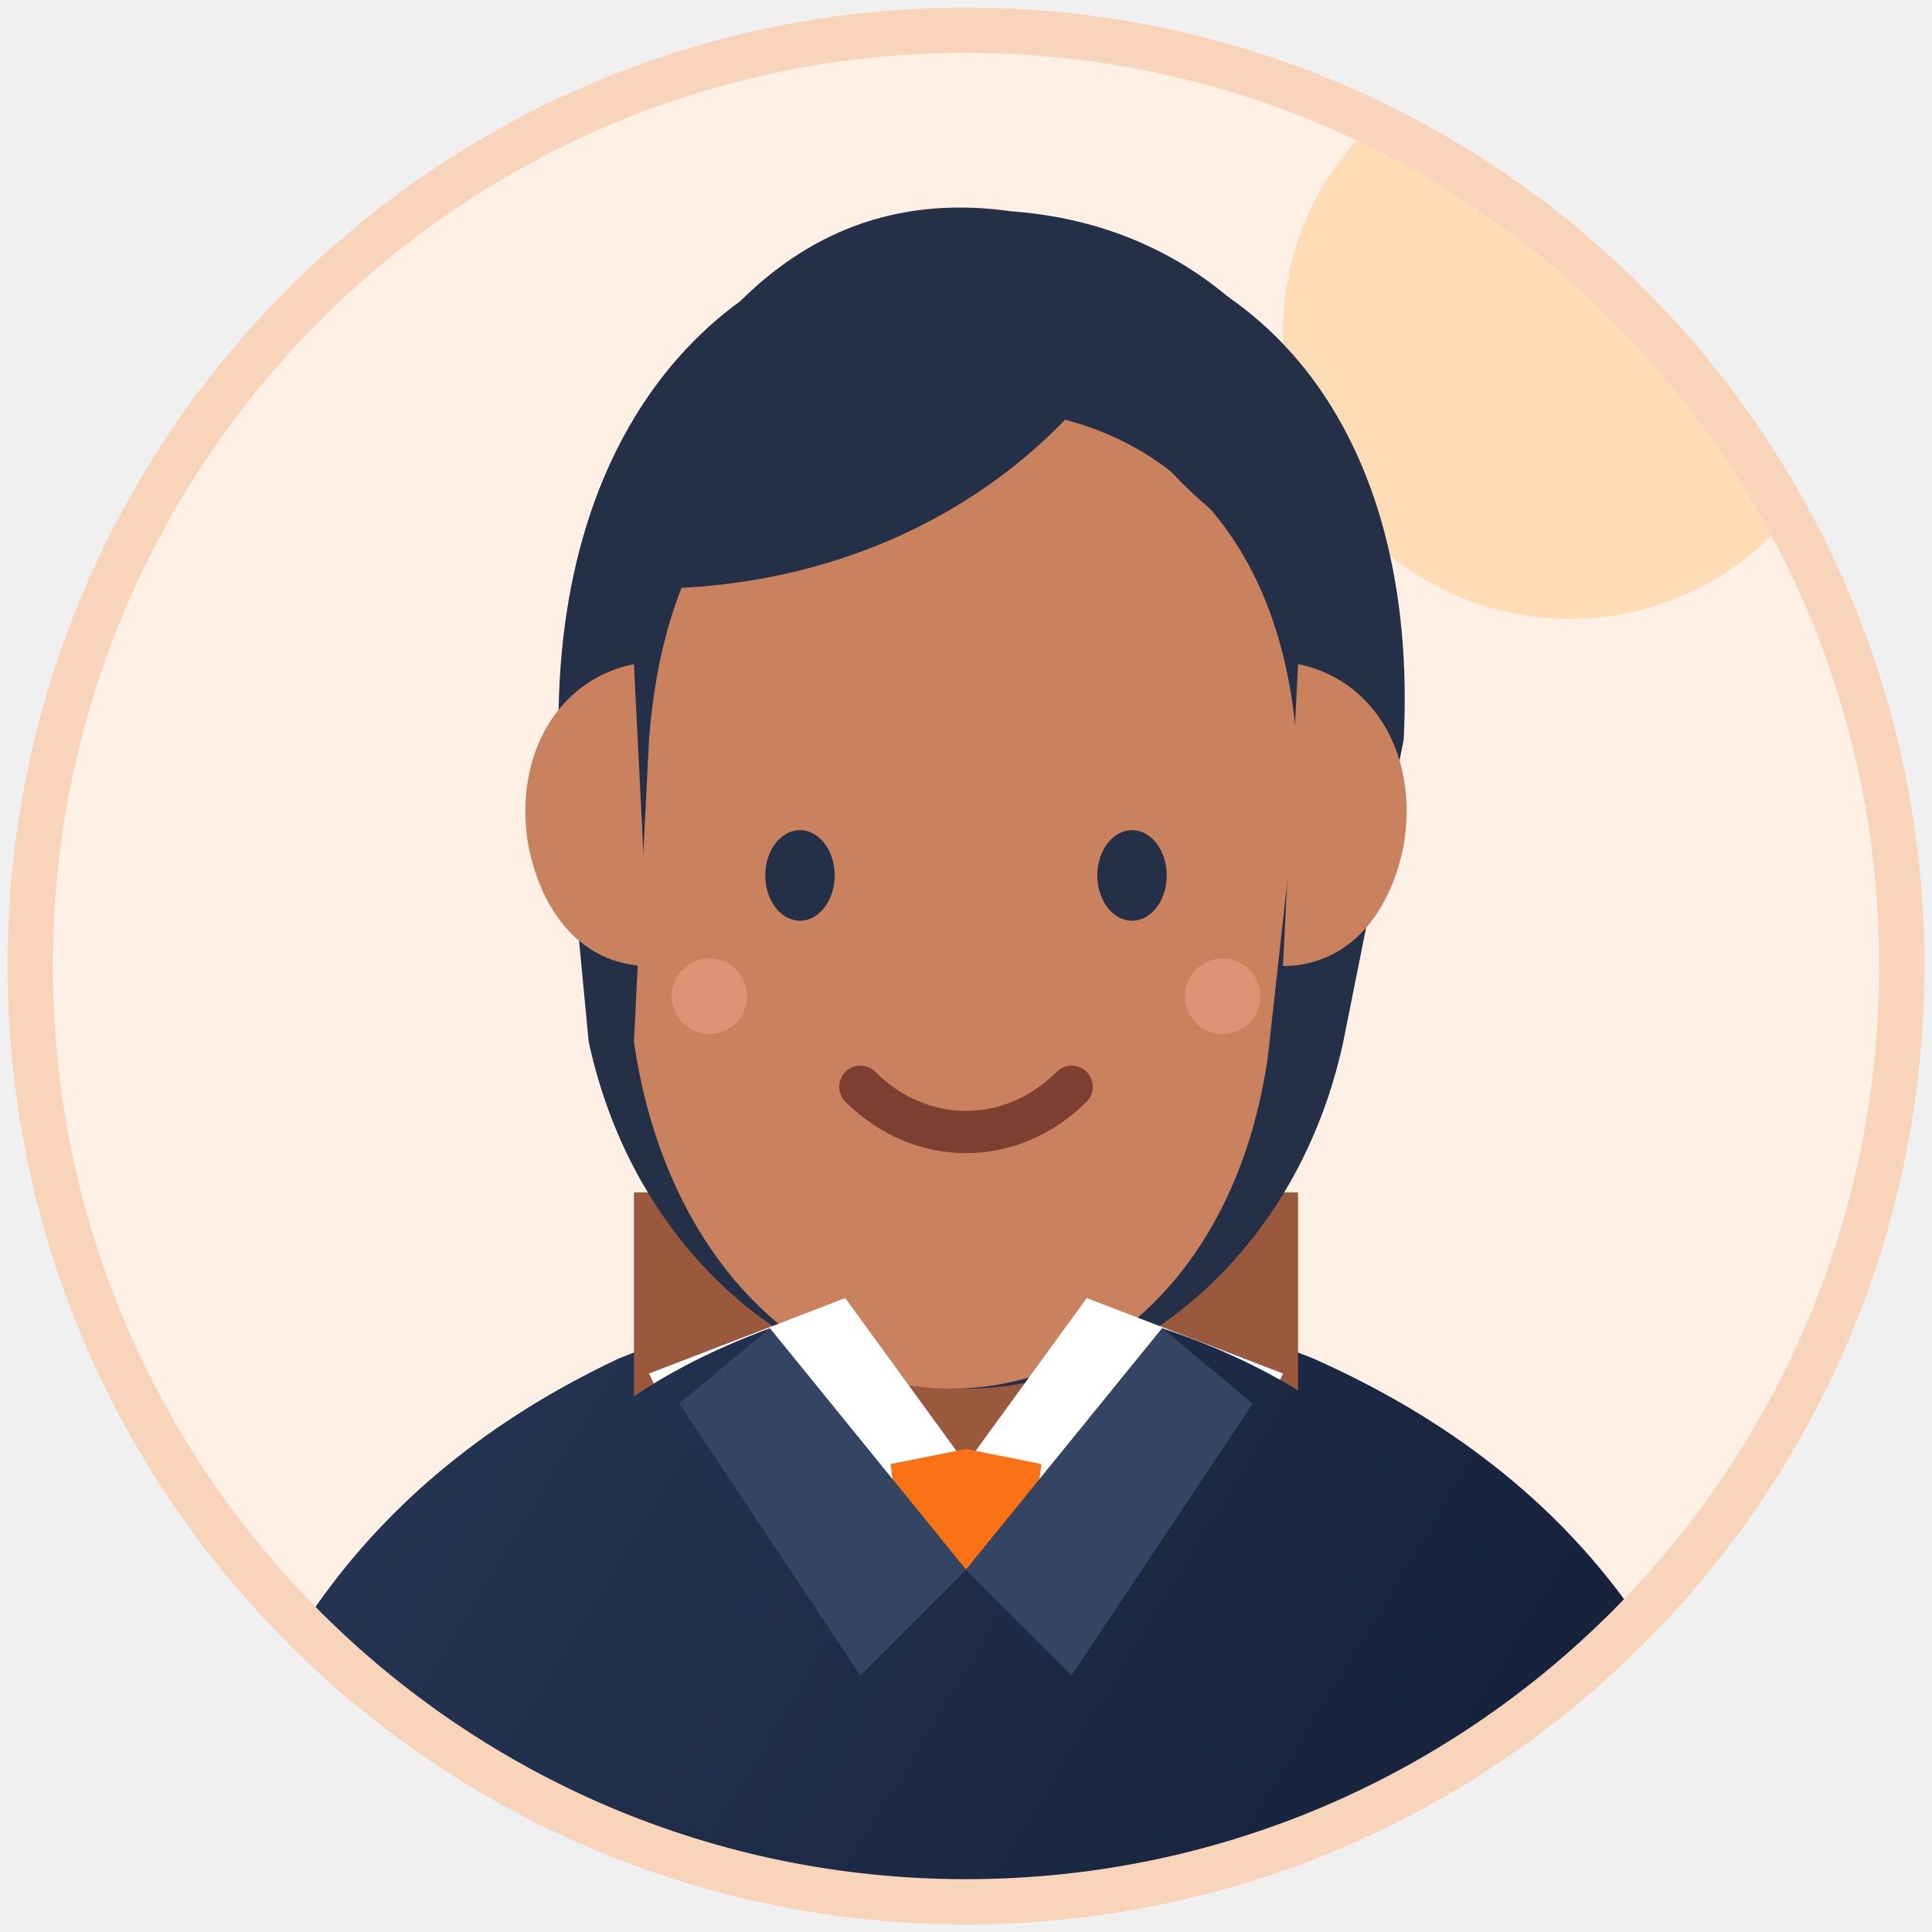
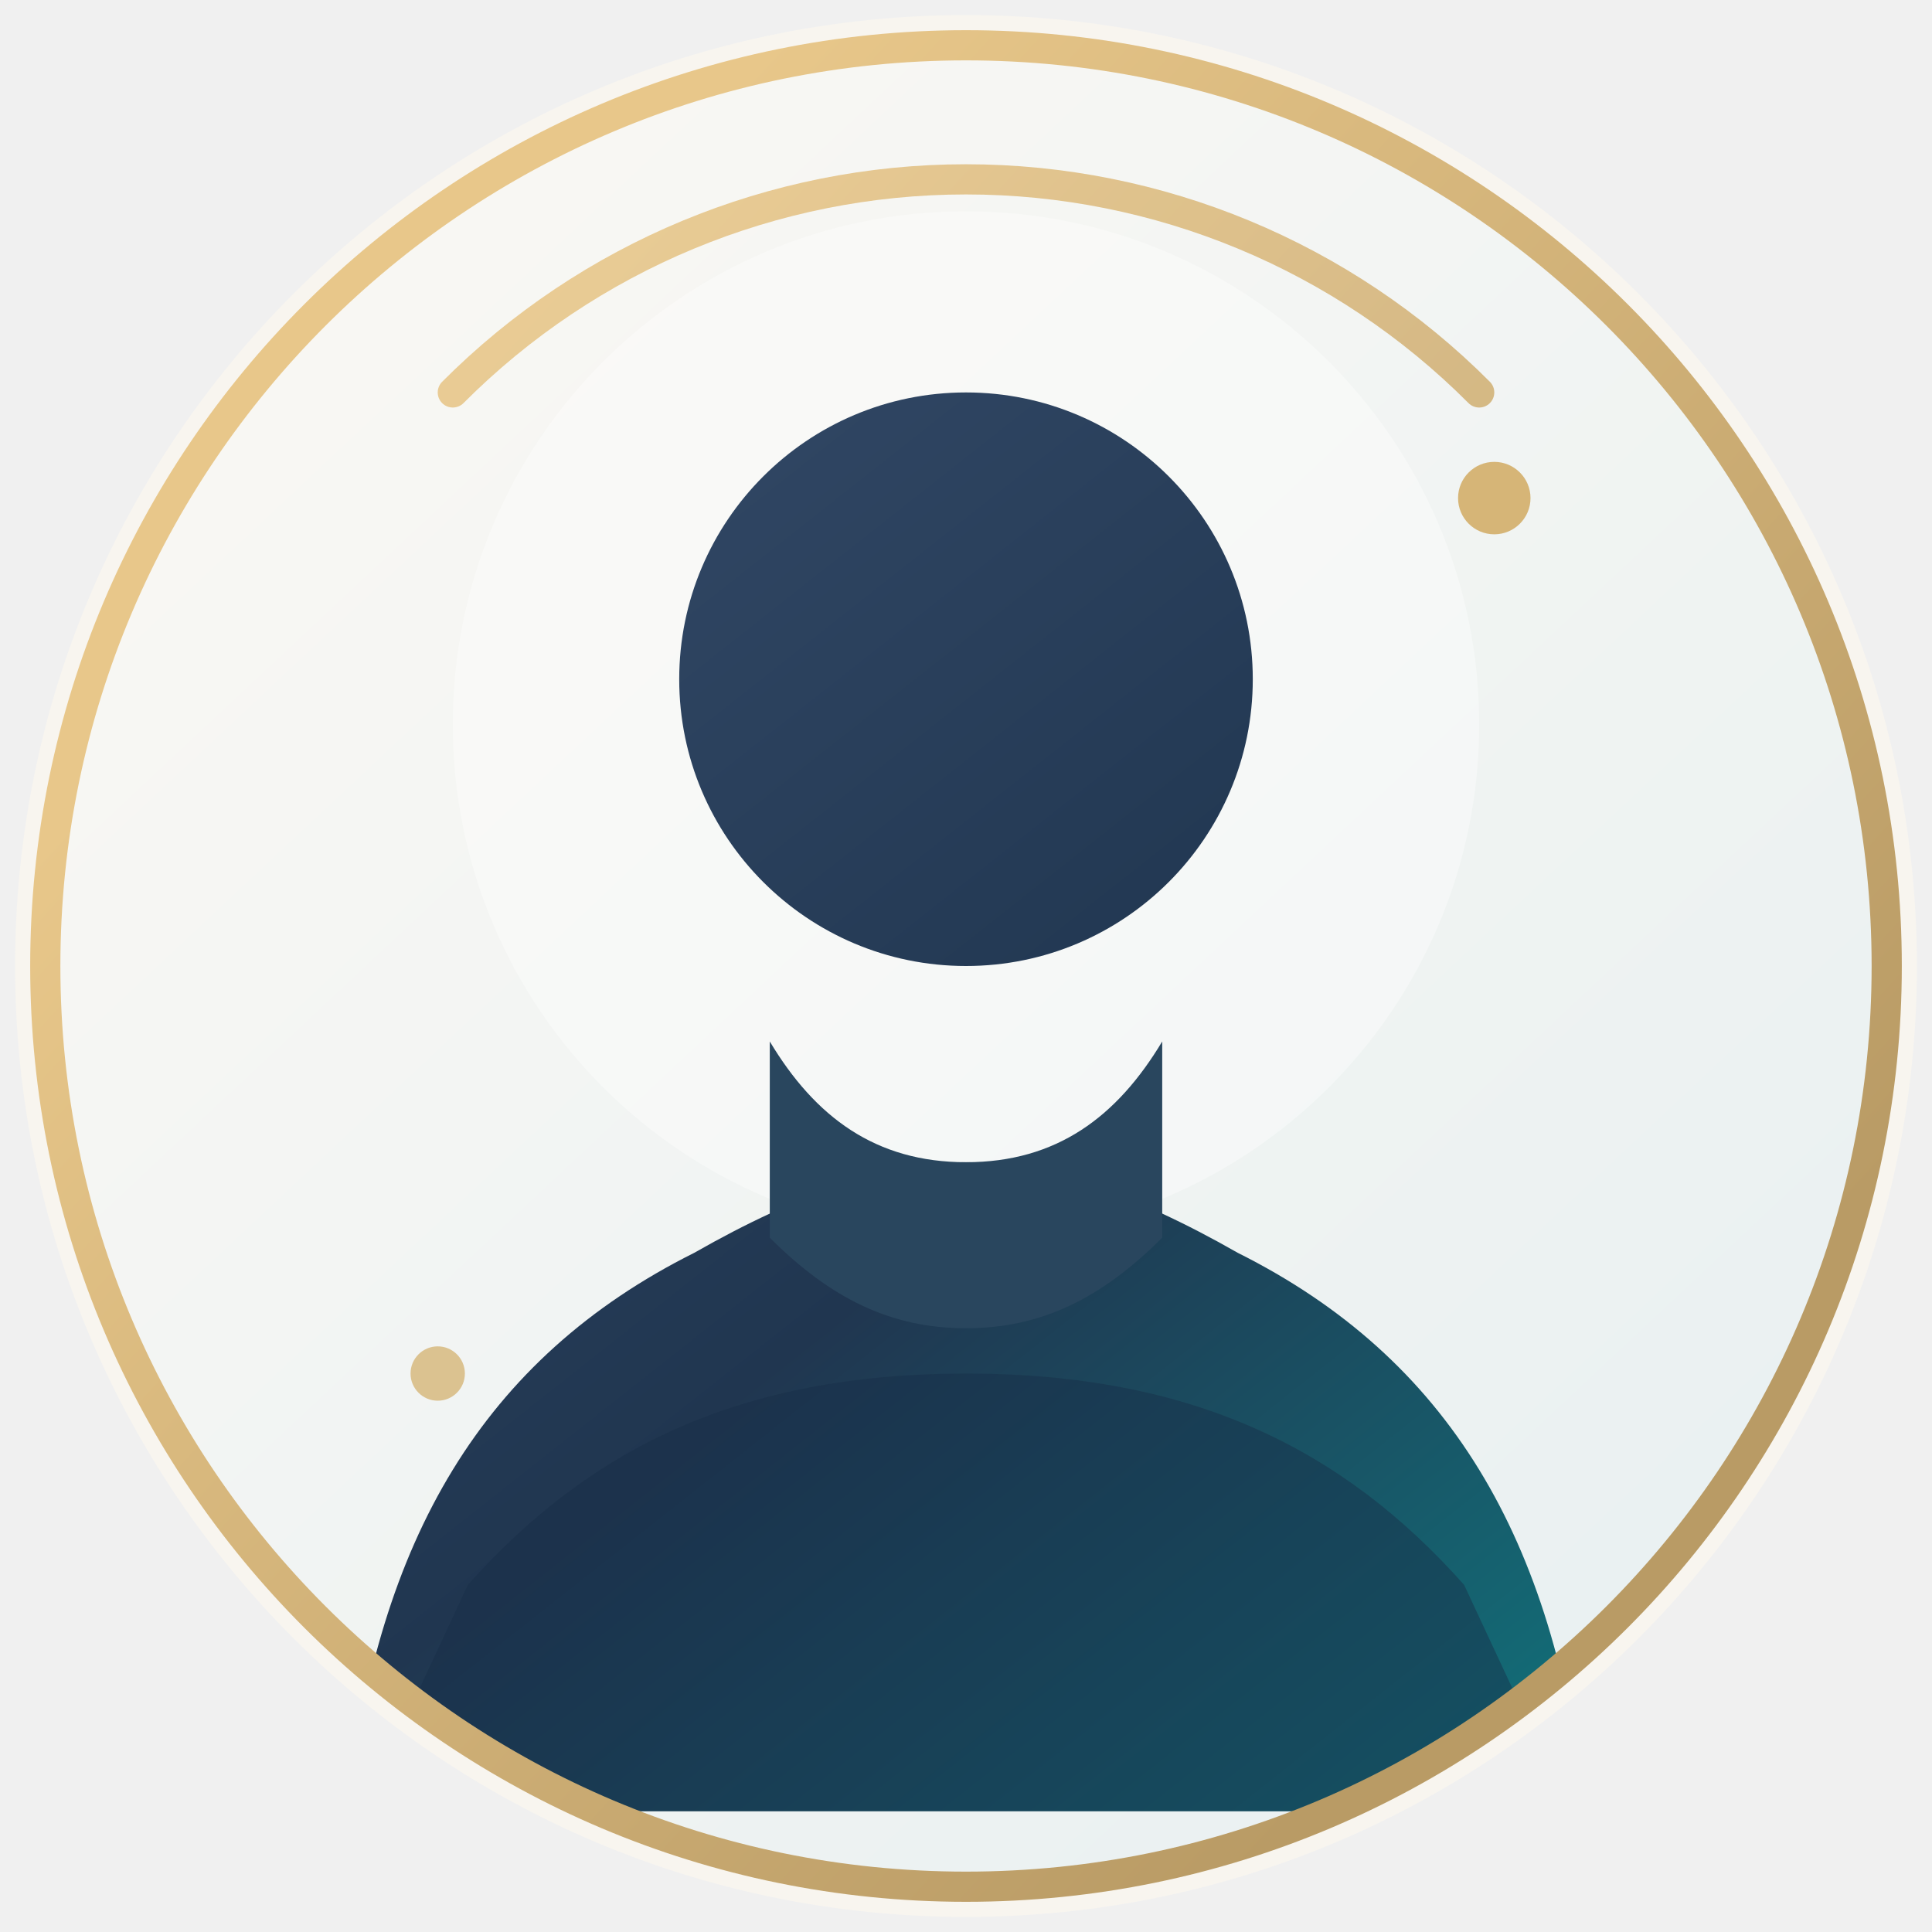
<svg xmlns="http://www.w3.org/2000/svg" width="128" height="128" viewBox="0 0 128 128" fill="none">
  <defs>
-     <clipPath id="avatarClip">
-       <circle cx="64" cy="64" r="62" />
+     <clipPath id="qe-avatar-clip">
+       <circle cx="64" cy="64" r="61" />
    </clipPath>
-     <linearGradient id="shirt" x1="28" y1="83" x2="105" y2="130" gradientUnits="userSpaceOnUse">
-       <stop stop-color="#243553" />
-       <stop offset="1" stop-color="#152038" />
+     <linearGradient id="qe-avatar-backdrop" x1="13" y1="10" x2="116" y2="120" gradientUnits="userSpaceOnUse">
+       <stop stop-color="#FAF8F3" />
+       <stop offset="1" stop-color="#E8F0F2" />
+     </linearGradient>
+     <linearGradient id="qe-avatar-silhouette" x1="30" y1="27" x2="101" y2="117" gradientUnits="userSpaceOnUse">
+       <stop stop-color="#344A68" />
+       <stop offset=".55" stop-color="#203650" />
+       <stop offset="1" stop-color="#126E78" />
+     </linearGradient>
+     <linearGradient id="qe-avatar-highlight" x1="26" y1="30" x2="104" y2="101" gradientUnits="userSpaceOnUse">
+       <stop stop-color="#E8C78A" />
+       <stop offset="1" stop-color="#B99B65" />
    </linearGradient>
  </defs>
-   <g clip-path="url(#avatarClip)">
-     <circle cx="64" cy="64" r="64" fill="#FFF0E5" />
-     <circle cx="104" cy="22" r="19" fill="#FED7AA" opacity=".8" />
-     <path d="M12 132c2-20 12-34 29-42l23-9 23 9c18 8 28 22 30 42H12Z" fill="url(#shirt)" />
-     <path d="M42 79h44v20c-7 9-14 13-22 13s-15-4-22-13V79Z" fill="#9A593D" />
-     <path d="M37 48c0-21 12-33 28-33 19 0 29 14 28 34l-4 20c-3 14-14 23-25 23S42 83 39 69l-2-21Z" fill="#243047" />
-     <path d="M43 49c1-13 7-22 21-22 15 0 22 11 22 25l-2 18c-2 14-11 22-21 22S44 83 42 69l1-20Z" fill="#C9815E" />
-     <path d="M43 49c-3-10-1-22 6-29 5-5 11-7 18-6 14 1 23 12 23 25-7-2-13-7-17-14-7 9-18 14-30 14v10Z" fill="#243047" />
-     <path d="M42 44c-5 1-8 6-7 12 1 5 4 8 8 8l-1-20ZM86 44c5 1 8 6 7 12-1 5-4 8-8 8l1-20Z" fill="#C9815E" />
-     <ellipse cx="53" cy="58" rx="2.3" ry="3" fill="#243047" />
-     <ellipse cx="75" cy="58" rx="2.3" ry="3" fill="#243047" />
-     <path d="M57 72c4 4 10 4 14 0" stroke="#7C3F32" stroke-width="2.8" stroke-linecap="round" />
-     <path d="m43 91 13-5 8 11 8-11 13 5-8 17H51L43 91Z" fill="#fff" />
-     <path d="m59 97 5-1 5 1-2 15h-6l-2-15Z" fill="#F97316" />
-     <path d="M30 105c7-10 13-14 21-17l13 16 13-16c9 3 16 8 22 17l8 27H22l8-27Z" fill="url(#shirt)" />
-     <path d="m51 88 13 16-7 7-12-18 6-5ZM77 88l-13 16 7 7 12-18-6-5Z" fill="#334563" />
-     <circle cx="47" cy="66" r="2.5" fill="#E99D83" opacity=".65" />
-     <circle cx="81" cy="66" r="2.5" fill="#E99D83" opacity=".65" />
+   <circle cx="64" cy="64" r="63" fill="#F8F5EF" />
+   <circle cx="64" cy="64" r="60.5" fill="url(#qe-avatar-backdrop)" />
+   <g clip-path="url(#qe-avatar-clip)">
+     <circle cx="64" cy="48" r="34" fill="#FFFFFF" opacity=".36" />
+     <circle cx="64" cy="45" r="19" fill="url(#qe-avatar-silhouette)" />
+     <path d="M23 120c2-18 9-30 23-37 7-4 13-6 18-6s11 2 18 6c14 7 21 19 23 37H23Z" fill="url(#qe-avatar-silhouette)" />
+     <path d="M51 69c3 5 7 8 13 8s10-3 13-8v13c-4 4-8 6-13 6s-9-2-13-6V69Z" fill="#29465E" />
+     <path d="M31 105c8-9 18-14 33-14s25 5 33 14l7 15H24l7-15Z" fill="#172D46" opacity=".45" />
+     <path d="M30 26a48 48 0 0 1 68 0" stroke="url(#qe-avatar-highlight)" stroke-width="2" stroke-linecap="round" opacity=".9" />
+     <circle cx="99" cy="33" r="2.4" fill="#D6B577" />
+     <circle cx="29" cy="91" r="1.8" fill="#D6B577" opacity=".8" />
  </g>
-   <circle cx="64" cy="64" r="62" stroke="#F8D4BB" stroke-width="3" />
+   <circle cx="64" cy="64" r="61" stroke="url(#qe-avatar-highlight)" stroke-width="2" />
</svg>
